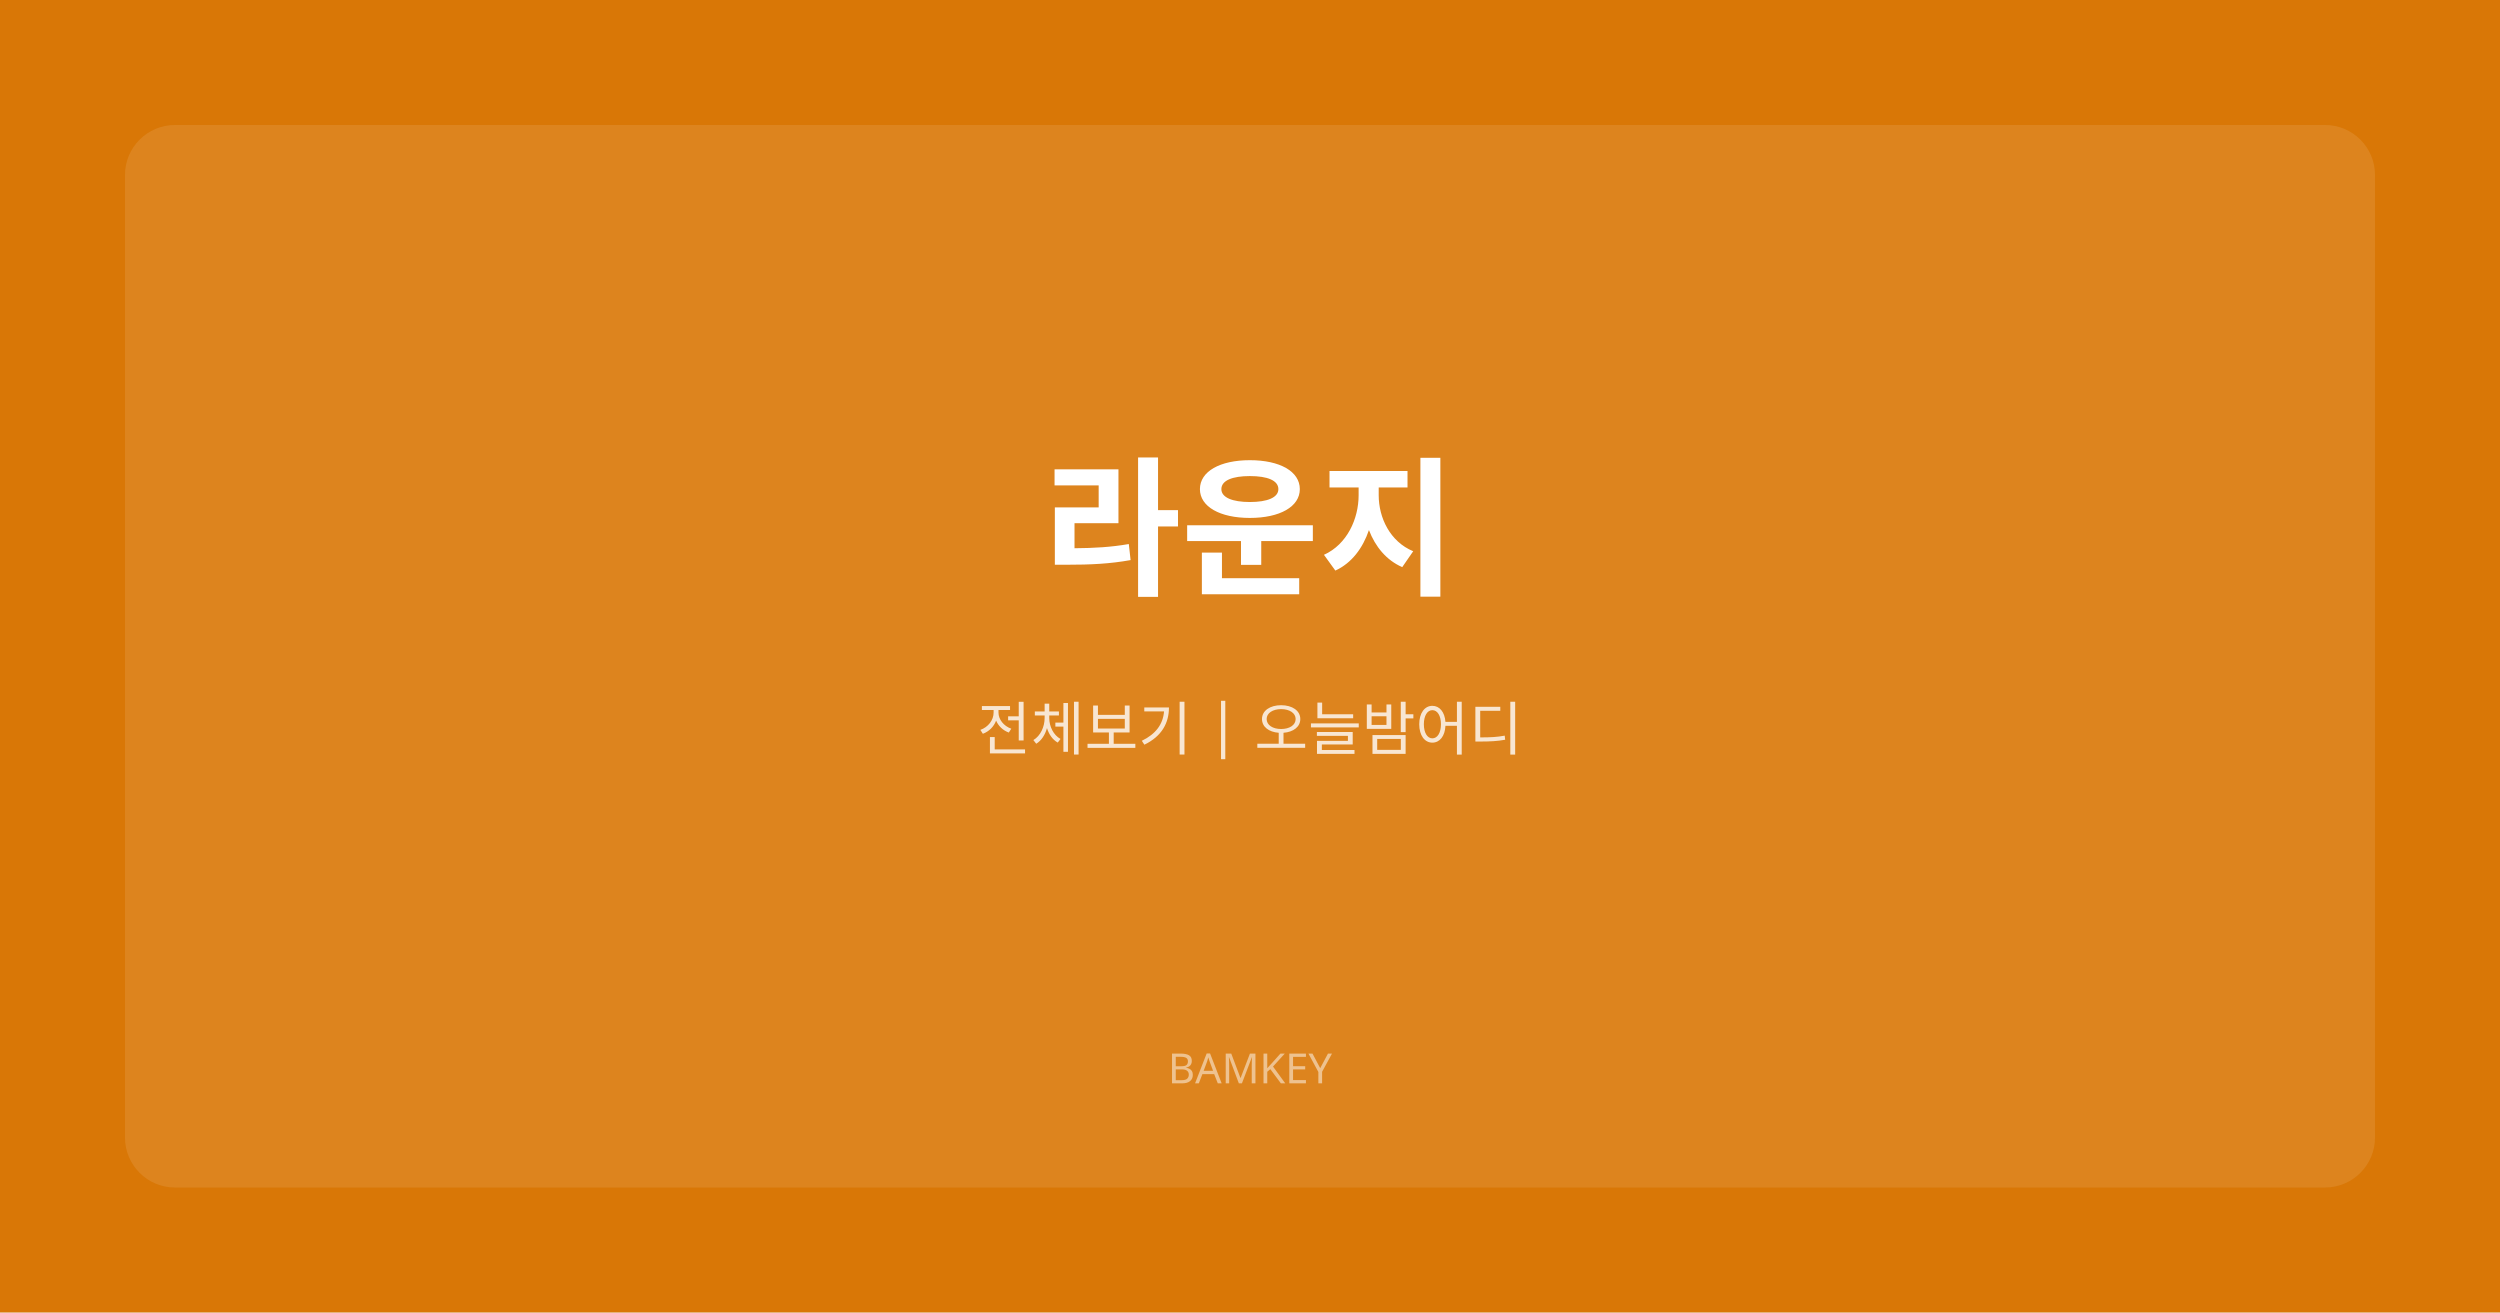
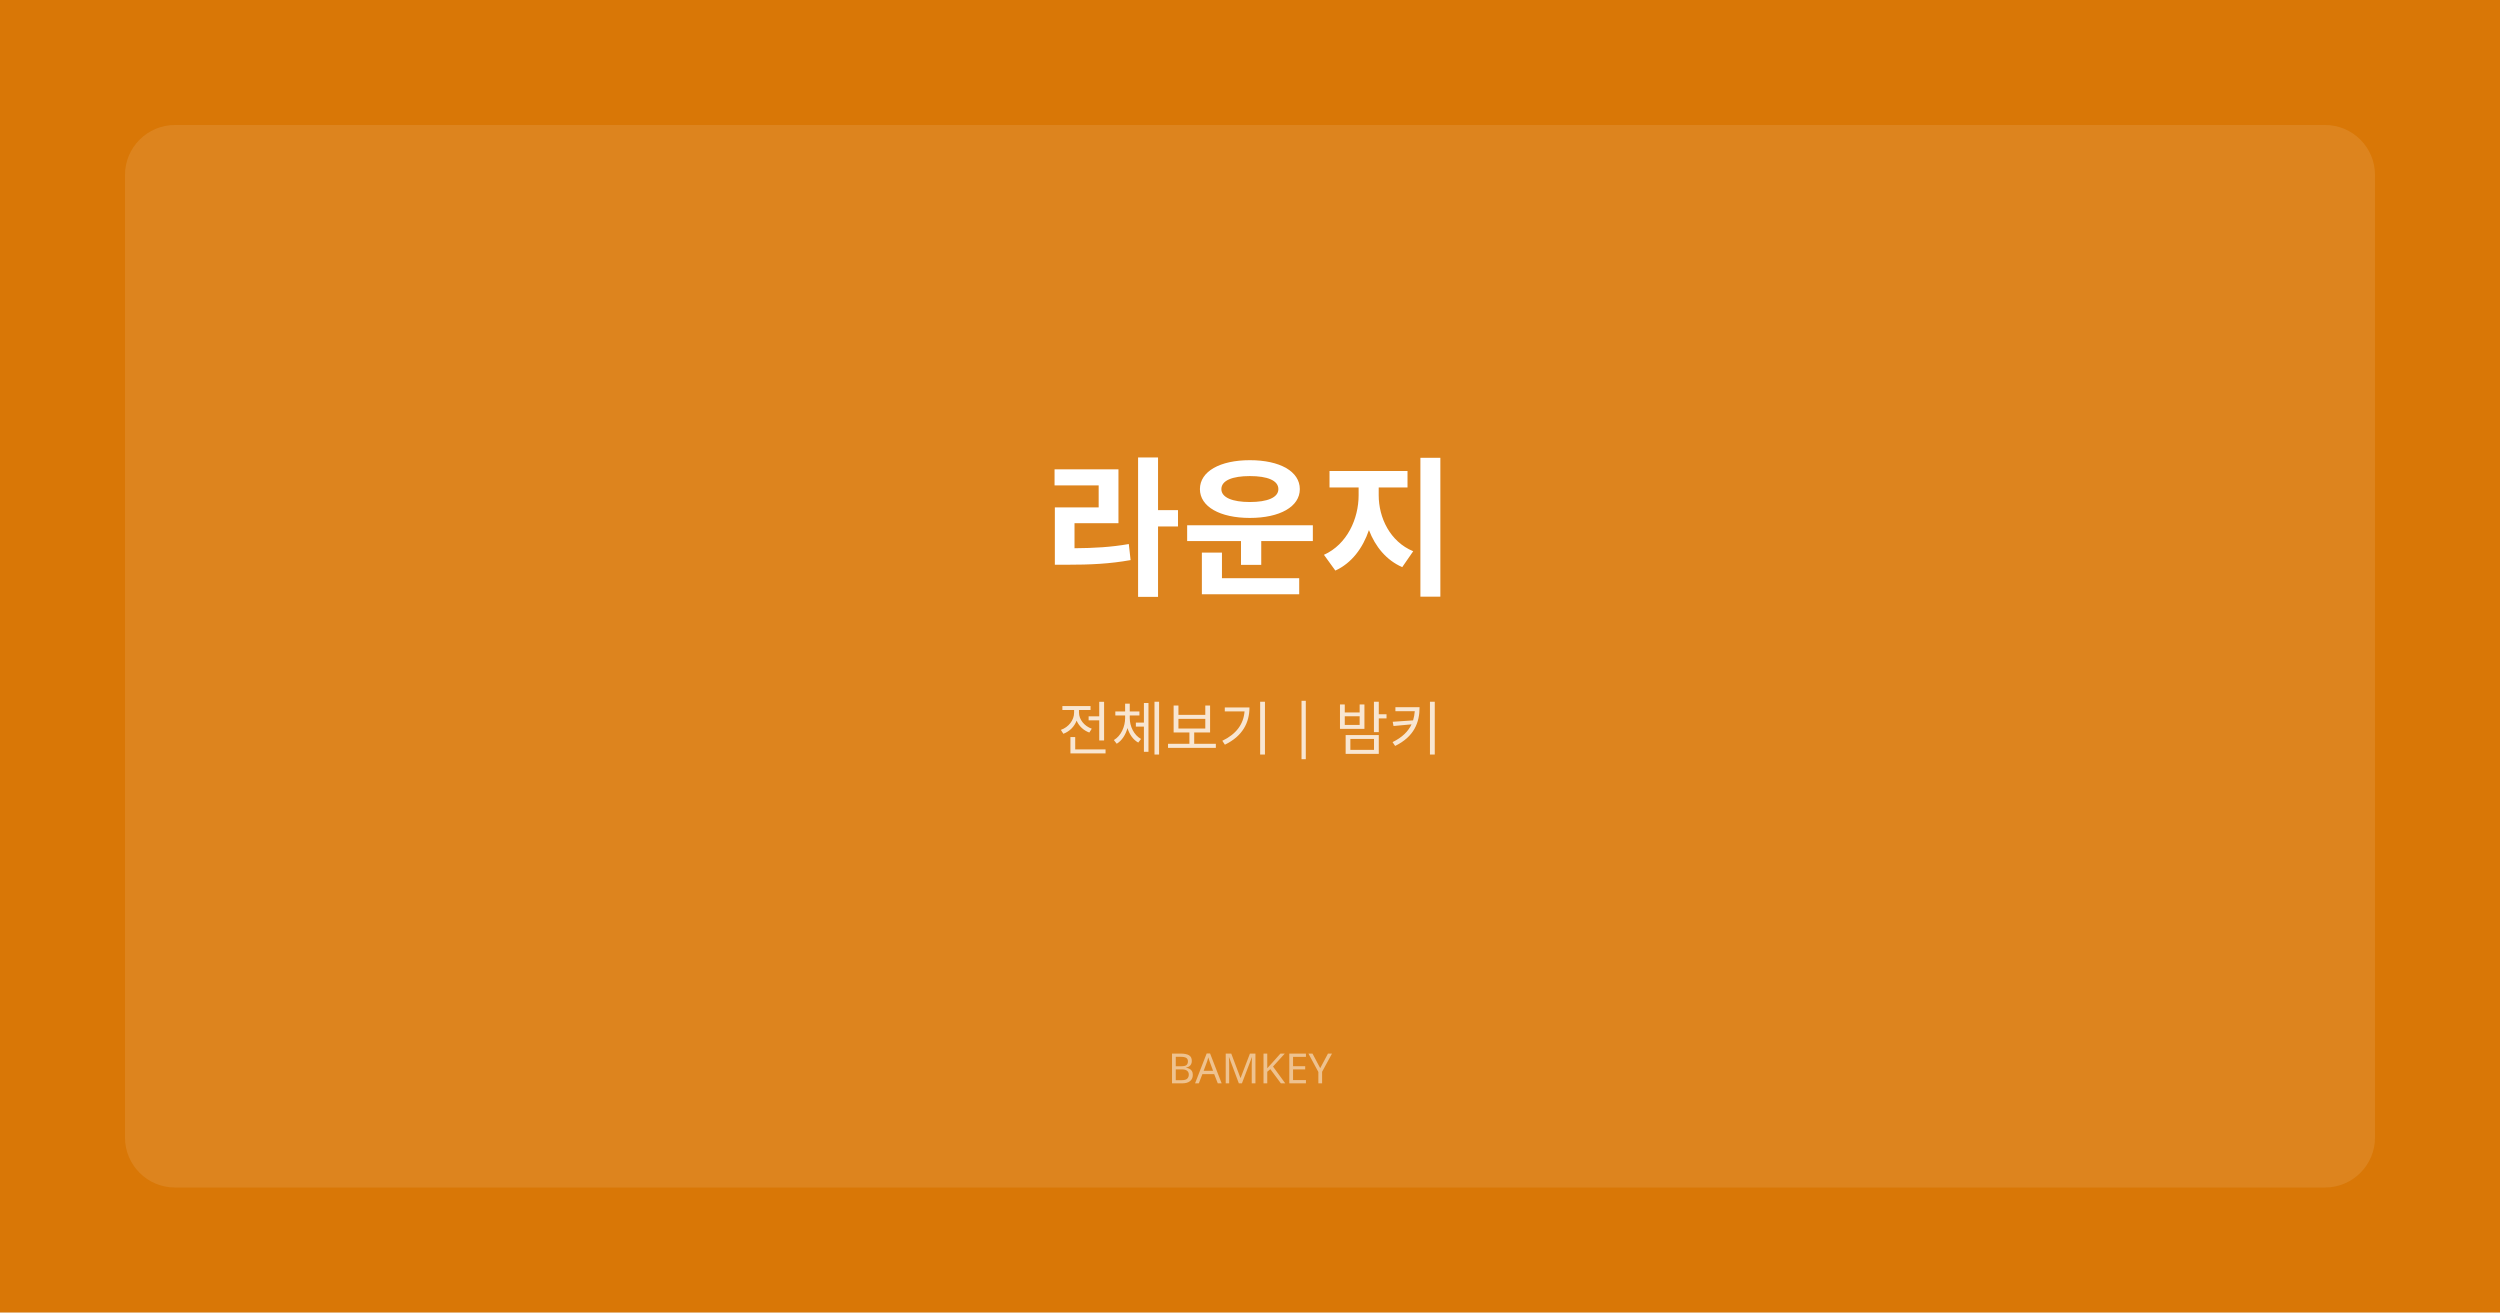
<svg xmlns="http://www.w3.org/2000/svg" viewBox="0 0 1200 630">
  <rect width="1200" height="630" fill="#D97706" />
  <rect x="60" y="60" width="1080" height="510" rx="24" fill="rgba(255,255,255,0.1)" />
  <text x="600" y="280" text-anchor="middle" font-size="72" font-weight="800" fill="#fff" font-family="sans-serif">라운지</text>
-   <text x="600" y="360" text-anchor="middle" font-size="28" fill="rgba(255,255,255,0.8)" font-family="sans-serif">전체보기 | 오늘밤어디</text>
+   <text x="600" y="360" text-anchor="middle" font-size="28" fill="rgba(255,255,255,0.8)" font-family="sans-serif">전체보기 | 밤키</text>
  <text x="600" y="520" text-anchor="middle" font-size="20" fill="rgba(255,255,255,0.5)" font-family="sans-serif">BAMKEY</text>
</svg>
